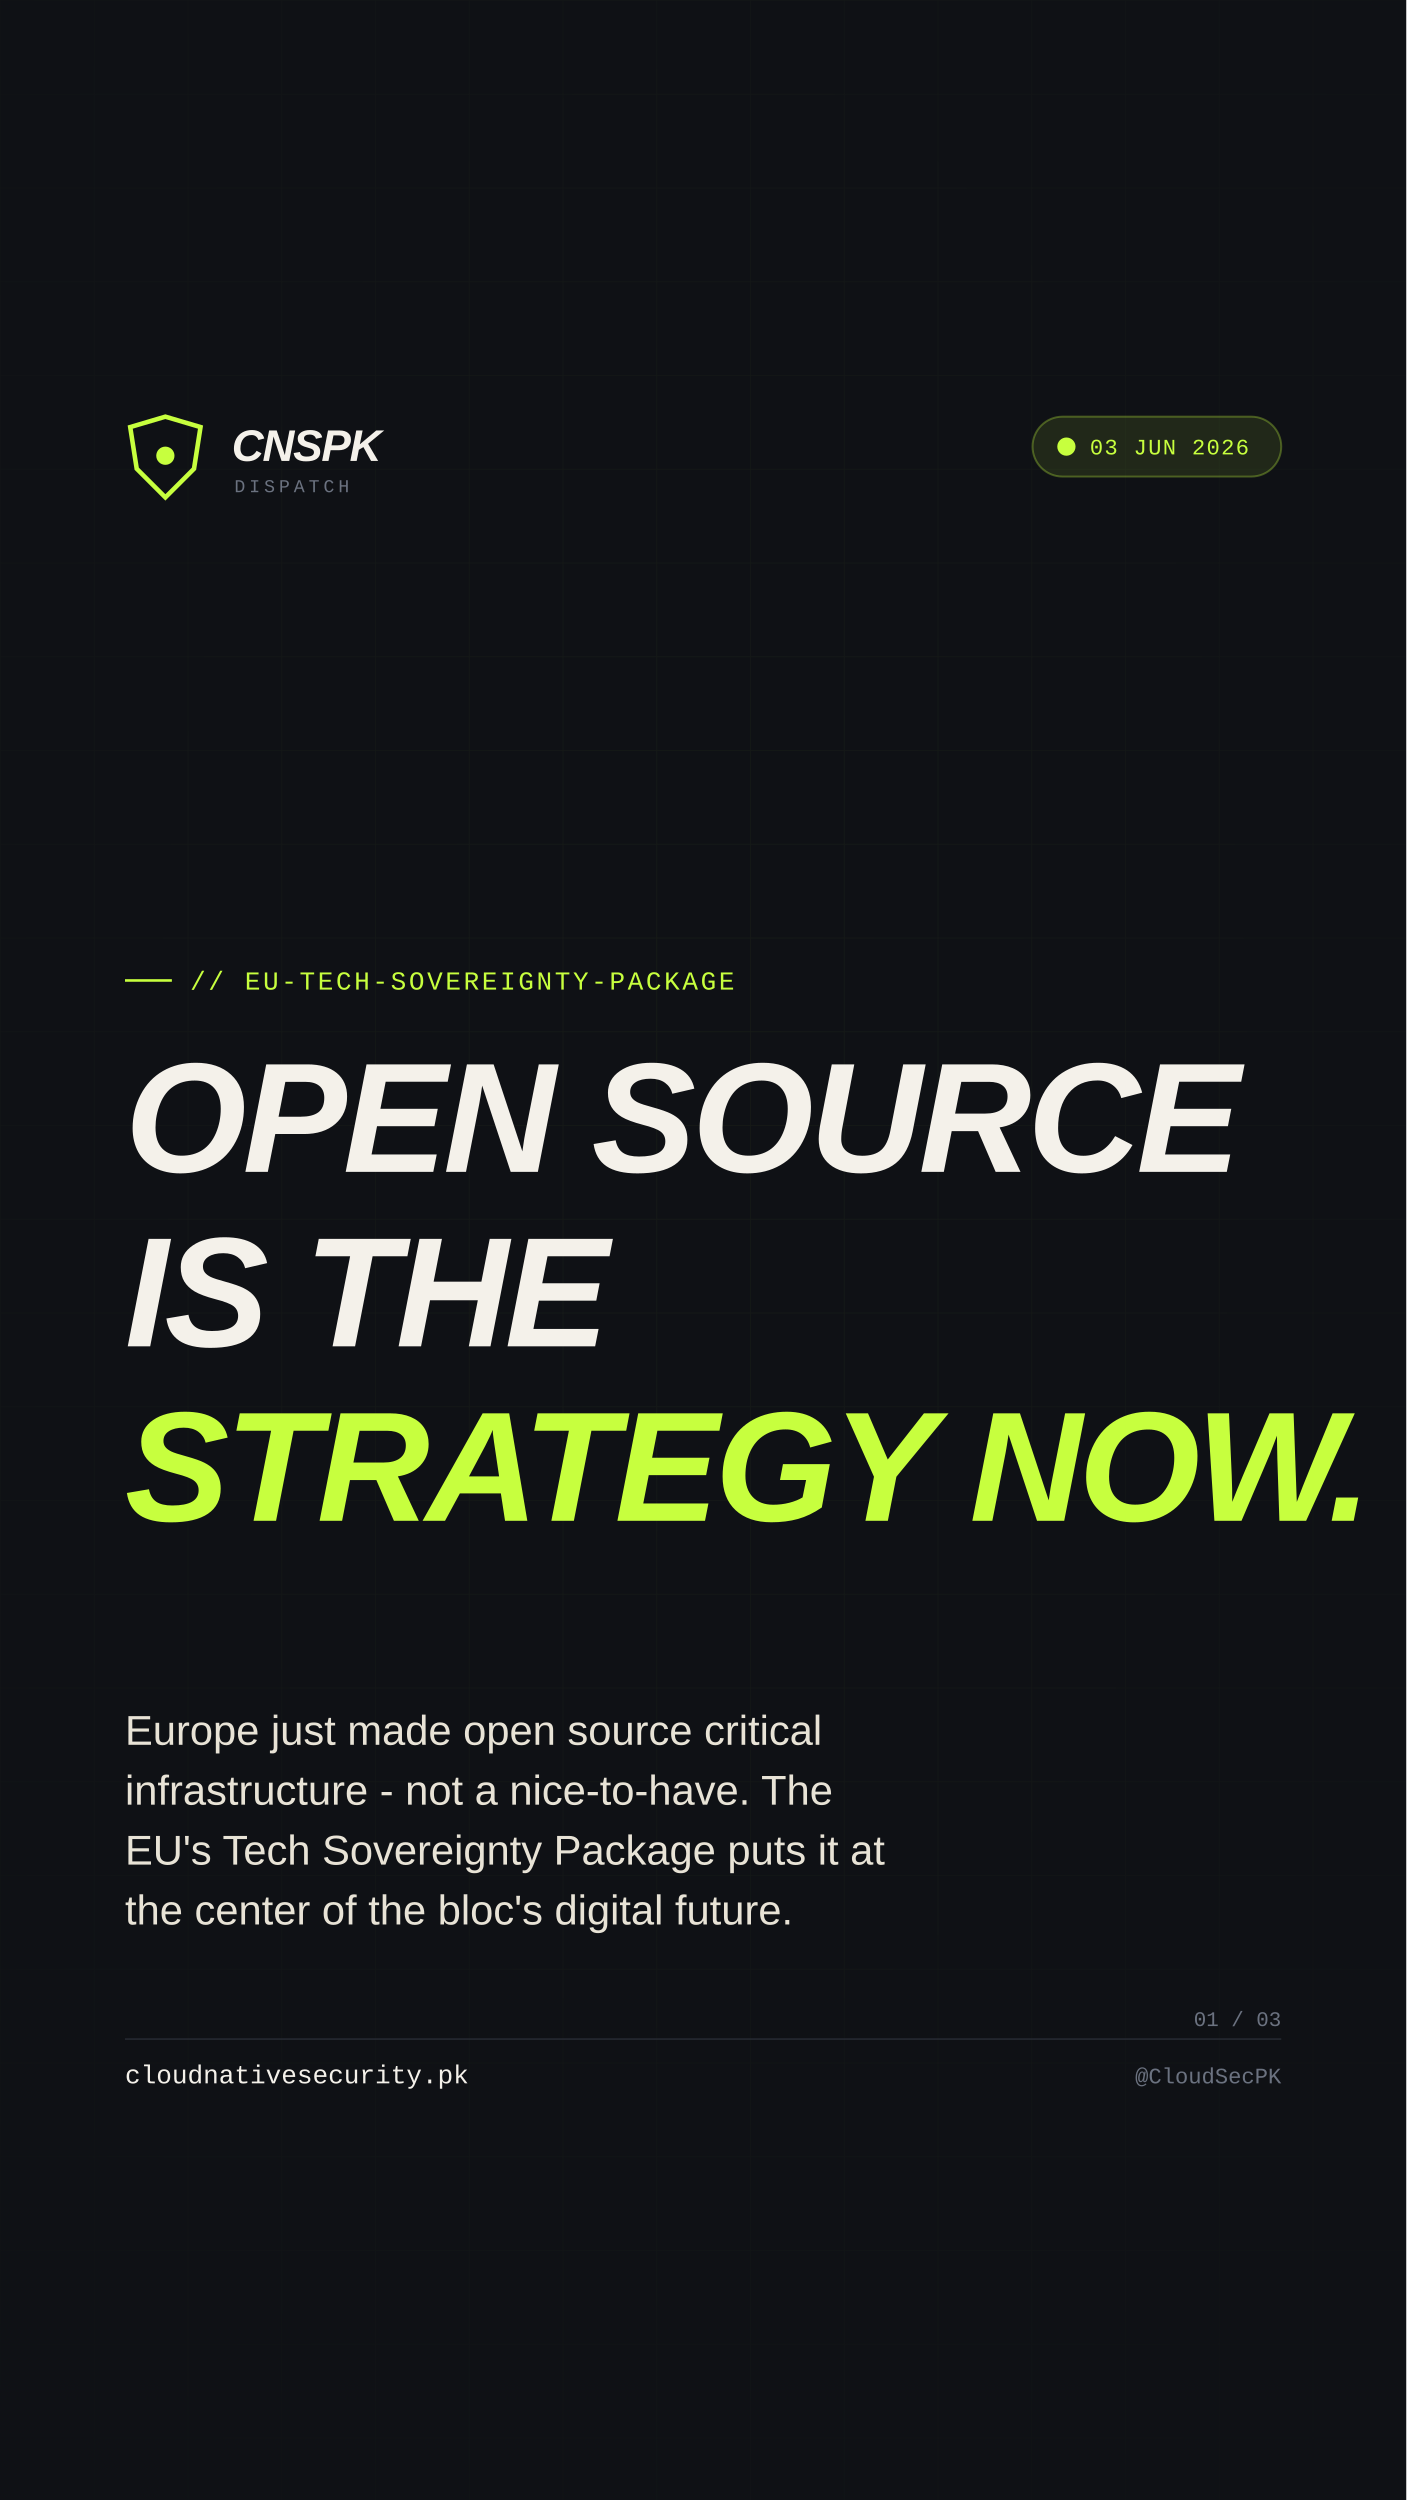
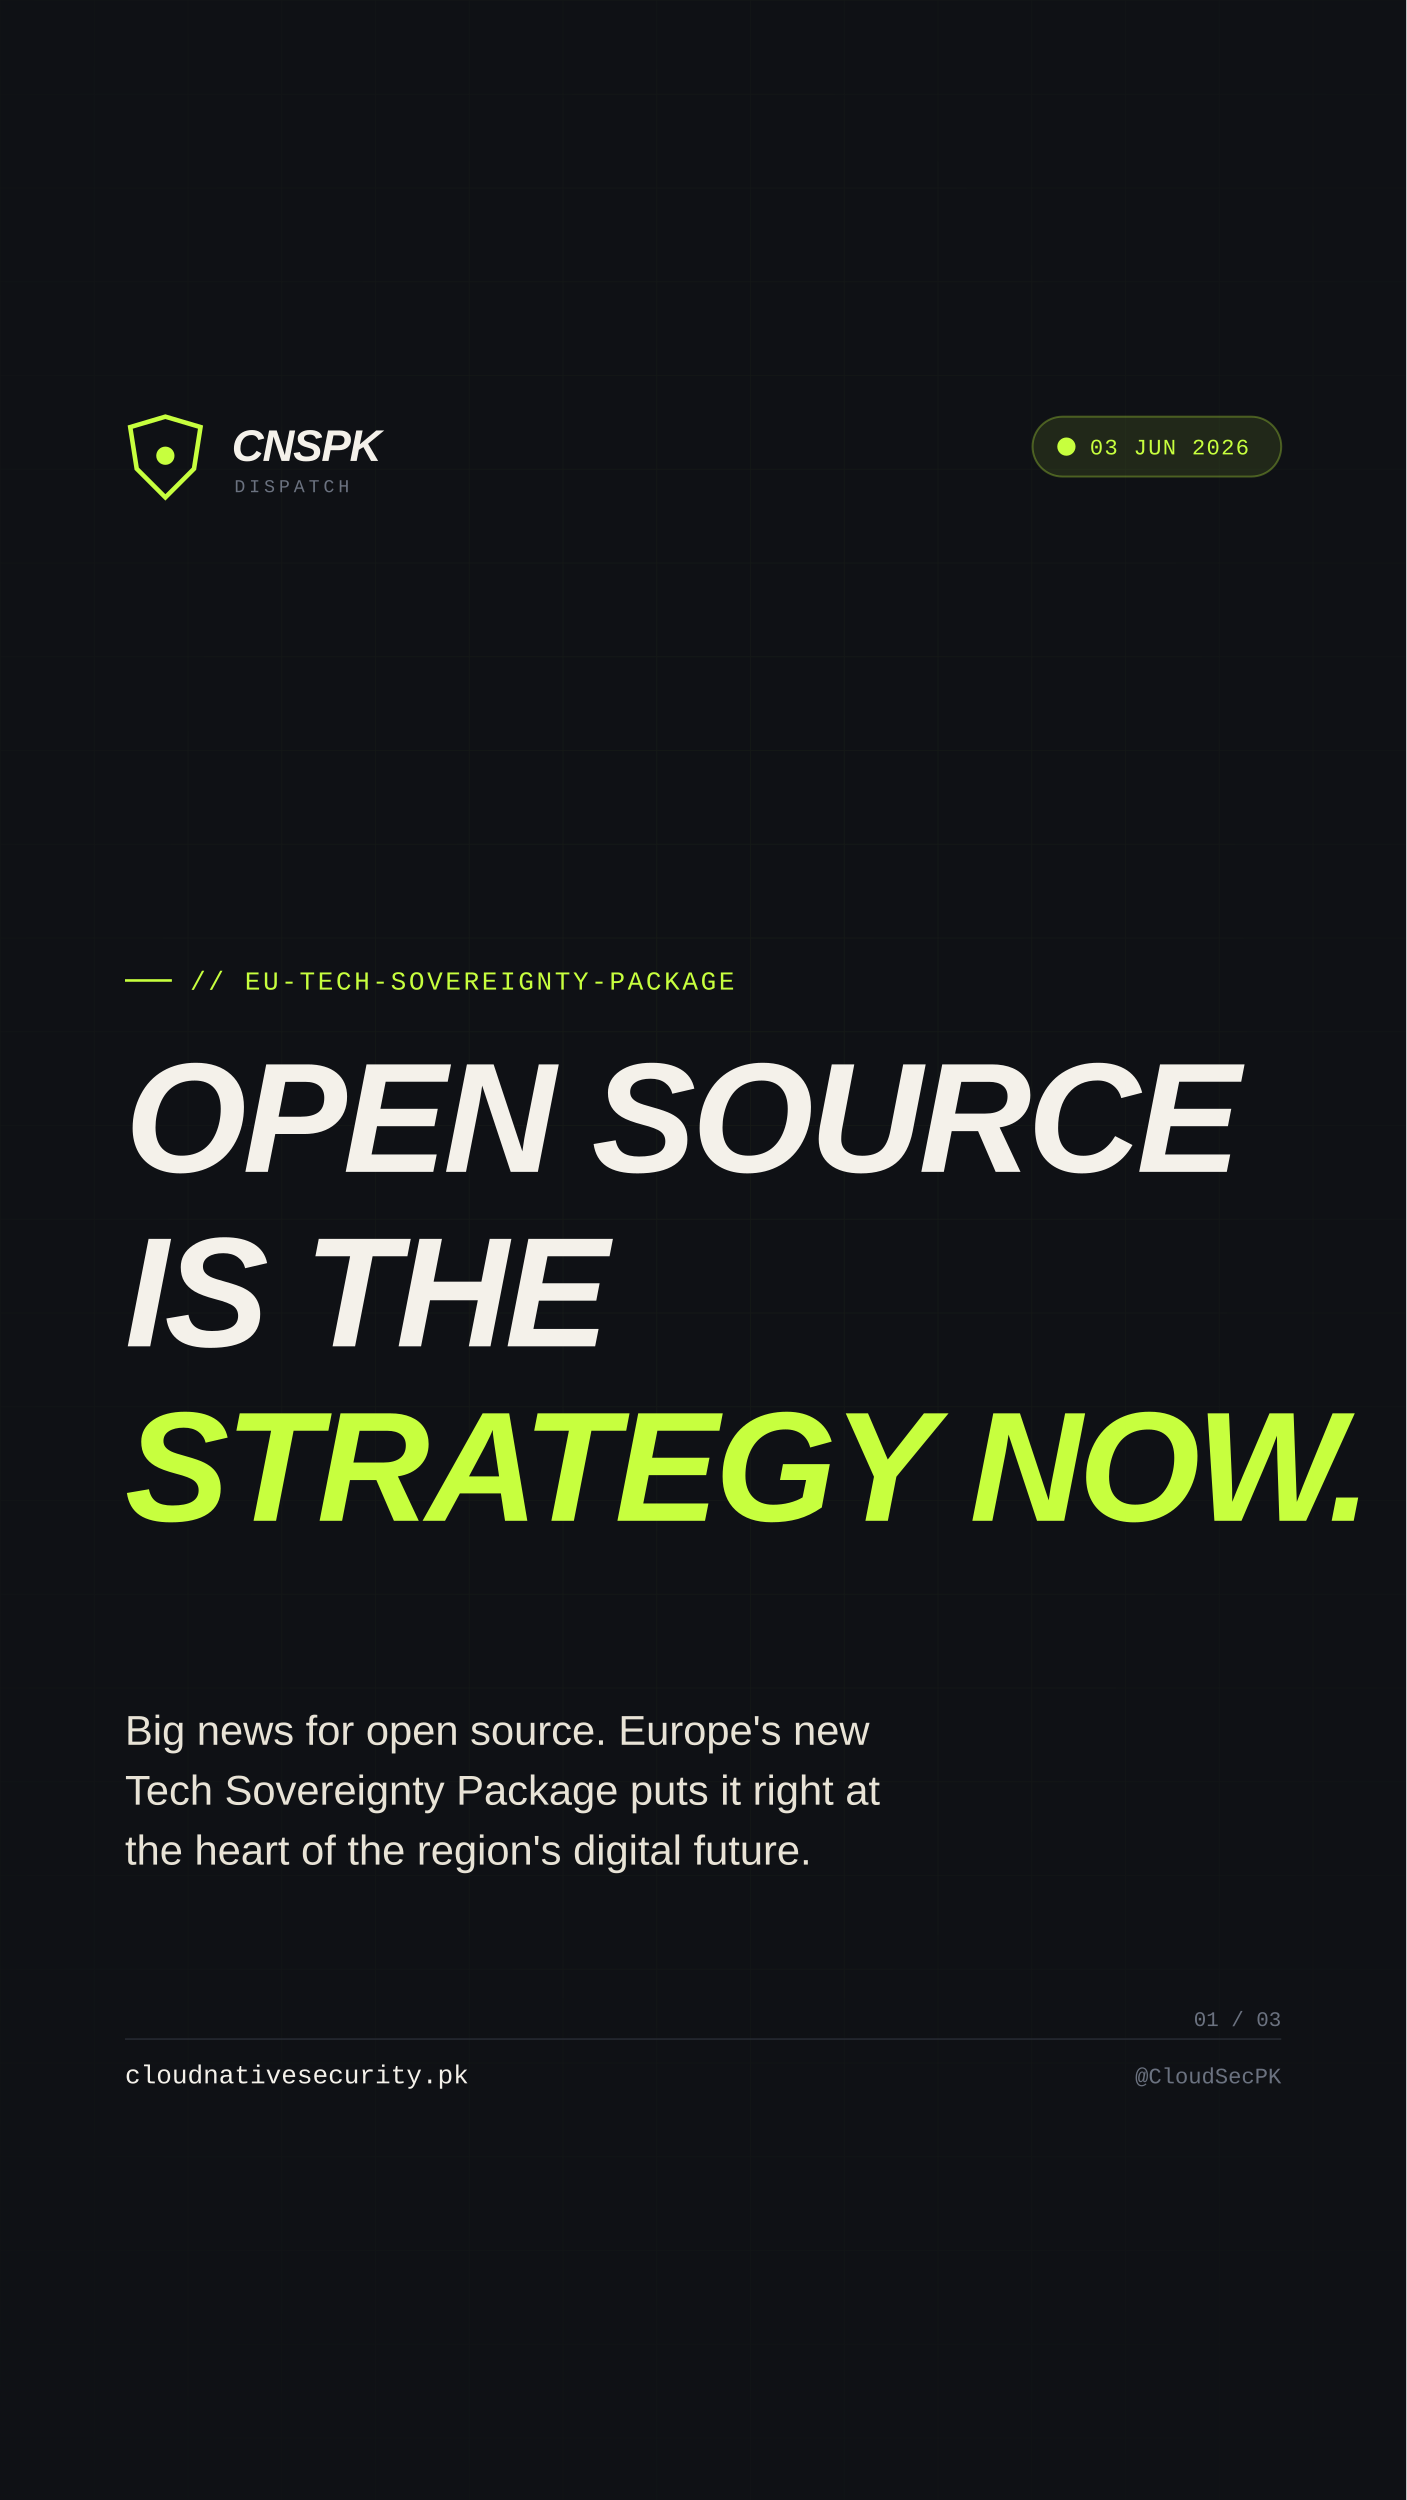
<svg xmlns="http://www.w3.org/2000/svg" width="1080" height="1920" viewBox="0 0 1080 1920" font-family="'Bricolage Grotesque', Arial, 'Helvetica Neue', Helvetica, sans-serif">
  <defs>
    <pattern id="grid" width="72" height="72" patternUnits="userSpaceOnUse">
      <path d="M72 0H0V72" fill="none" stroke="#C7FF3E" stroke-width="1" stroke-opacity="0.05" />
    </pattern>
    <radialGradient id="fade" cx="50%" cy="42%" r="78%">
      <stop offset="0%" stop-color="#fff" stop-opacity="1" />
      <stop offset="100%" stop-color="#fff" stop-opacity="0" />
    </radialGradient>
    <mask id="fademask">
      <rect width="1080" height="1920" fill="url(#fade)" />
    </mask>
  </defs>
  <rect width="1080" height="1920" fill="#0F1115" />
  <rect width="1080" height="1920" fill="url(#grid)" mask="url(#fademask)" />
  <g transform="translate(96,320) scale(1.0)">
    <path d="M4 8 L31 0 L58 8 L53 40 Q31 62 31 62 Q9 40 9 40 Z" fill="none" stroke="#C7FF3E" stroke-width="3.5" />
    <circle cx="31" cy="30" r="7" fill="#C7FF3E" />
  </g>
  <text x="178" y="354" font-size="34" font-family="'Bricolage Grotesque', Arial, 'Helvetica Neue', Helvetica, sans-serif" fill="#F4F1EA" font-weight="800" font-style="italic" letter-spacing="-1">CNSPK</text>
  <text x="180" y="378" font-size="14" font-family="'JetBrains Mono', 'Courier New', monospace" fill="#6B7280" letter-spacing="3">DISPATCH</text>
  <rect x="793" y="320" width="191" height="46" rx="23" fill="#C7FF3E" fill-opacity="0.10" stroke="#C7FF3E" stroke-opacity="0.30" stroke-width="1.5" />
  <circle cx="819" cy="343" r="7" fill="#C7FF3E" />
  <text x="837" y="349" font-size="17" font-family="'JetBrains Mono', 'Courier New', monospace" fill="#C7FF3E" letter-spacing="1">03 JUN 2026</text>
  <line x1="96" y1="753" x2="132" y2="753" stroke="#C7FF3E" stroke-width="2" />
  <text x="146" y="760" font-size="20" font-family="'JetBrains Mono', 'Courier New', monospace" fill="#C7FF3E" letter-spacing="2">// EU-TECH-SOVEREIGNTY-PACKAGE</text>
  <text x="96" y="900" font-size="120" font-family="'Bricolage Grotesque', Arial, 'Helvetica Neue', Helvetica, sans-serif" fill="#F4F1EA" font-weight="800" font-style="italic" letter-spacing="-3">OPEN SOURCE</text>
  <text x="96" y="1034" font-size="120" font-family="'Bricolage Grotesque', Arial, 'Helvetica Neue', Helvetica, sans-serif" fill="#F4F1EA" font-weight="800" font-style="italic" letter-spacing="-3">IS THE</text>
  <text x="96" y="1168" font-size="120" font-family="'Bricolage Grotesque', Arial, 'Helvetica Neue', Helvetica, sans-serif" fill="#C7FF3E" font-weight="800" font-style="italic" letter-spacing="-3">STRATEGY NOW.</text>
-   <text x="96" y="1340" font-size="32" font-family="'Bricolage Grotesque', Arial, 'Helvetica Neue', Helvetica, sans-serif" fill="#E8E3D6">Europe just made open source critical</text>
-   <text x="96" y="1386" font-size="32" font-family="'Bricolage Grotesque', Arial, 'Helvetica Neue', Helvetica, sans-serif" fill="#E8E3D6">infrastructure - not a nice-to-have. The</text>
-   <text x="96" y="1432" font-size="32" font-family="'Bricolage Grotesque', Arial, 'Helvetica Neue', Helvetica, sans-serif" fill="#E8E3D6">EU's Tech Sovereignty Package puts it at</text>
-   <text x="96" y="1478" font-size="32" font-family="'Bricolage Grotesque', Arial, 'Helvetica Neue', Helvetica, sans-serif" fill="#E8E3D6">the center of the bloc's digital future.</text>
+   <text x="96" y="1340" font-size="32" font-family="'Bricolage Grotesque', Arial, 'Helvetica Neue', Helvetica, sans-serif" fill="#E8E3D6">Big news for open source. Europe's new</text>
+   <text x="96" y="1386" font-size="32" font-family="'Bricolage Grotesque', Arial, 'Helvetica Neue', Helvetica, sans-serif" fill="#E8E3D6">Tech Sovereignty Package puts it right at</text>
+   <text x="96" y="1432" font-size="32" font-family="'Bricolage Grotesque', Arial, 'Helvetica Neue', Helvetica, sans-serif" fill="#E8E3D6">the heart of the region's digital future.</text>
  <line x1="96" y1="1566" x2="984" y2="1566" stroke="#2A2E37" stroke-width="1" />
  <text x="96" y="1600" font-size="20" font-family="'JetBrains Mono', 'Courier New', monospace" fill="#F4F1EA">cloudnativesecurity.pk</text>
  <text x="984" y="1600" font-size="17" font-family="'JetBrains Mono', 'Courier New', monospace" fill="#6B7280" text-anchor="end">@CloudSecPK</text>
  <text x="984" y="1556" font-size="16" font-family="'JetBrains Mono', 'Courier New', monospace" fill="#6B7280" text-anchor="end">01 / 03</text>
</svg>
